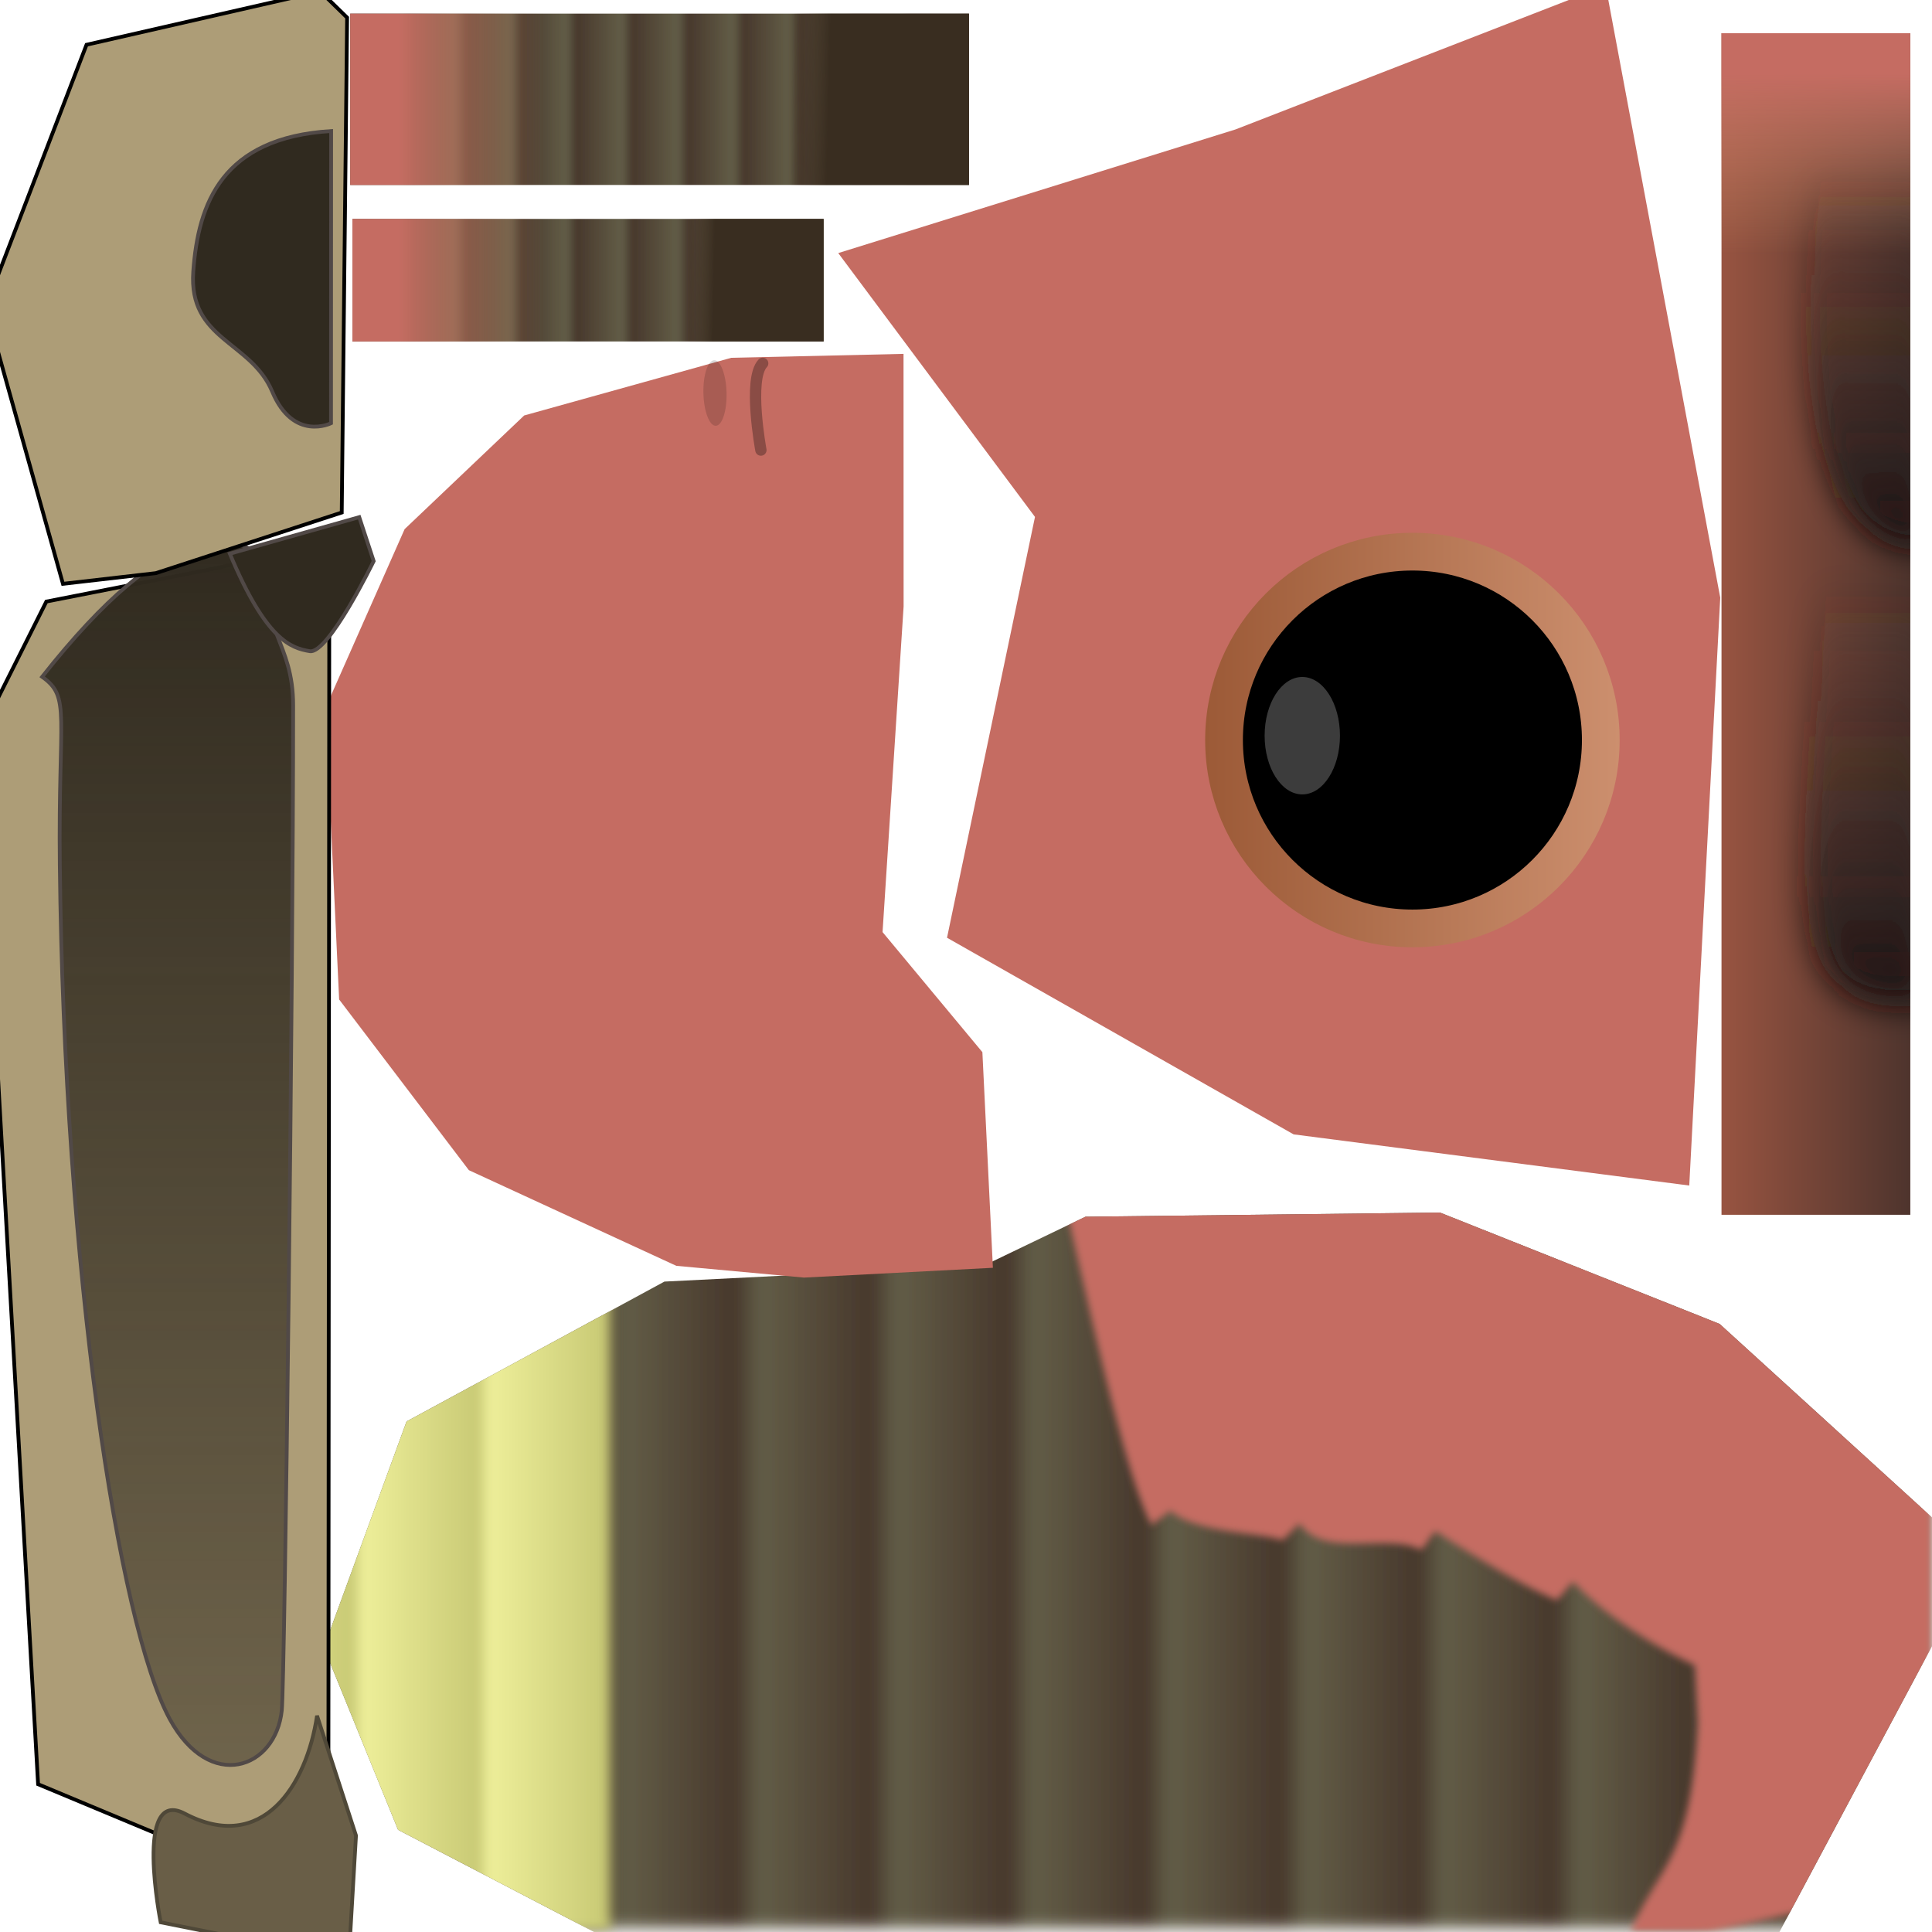
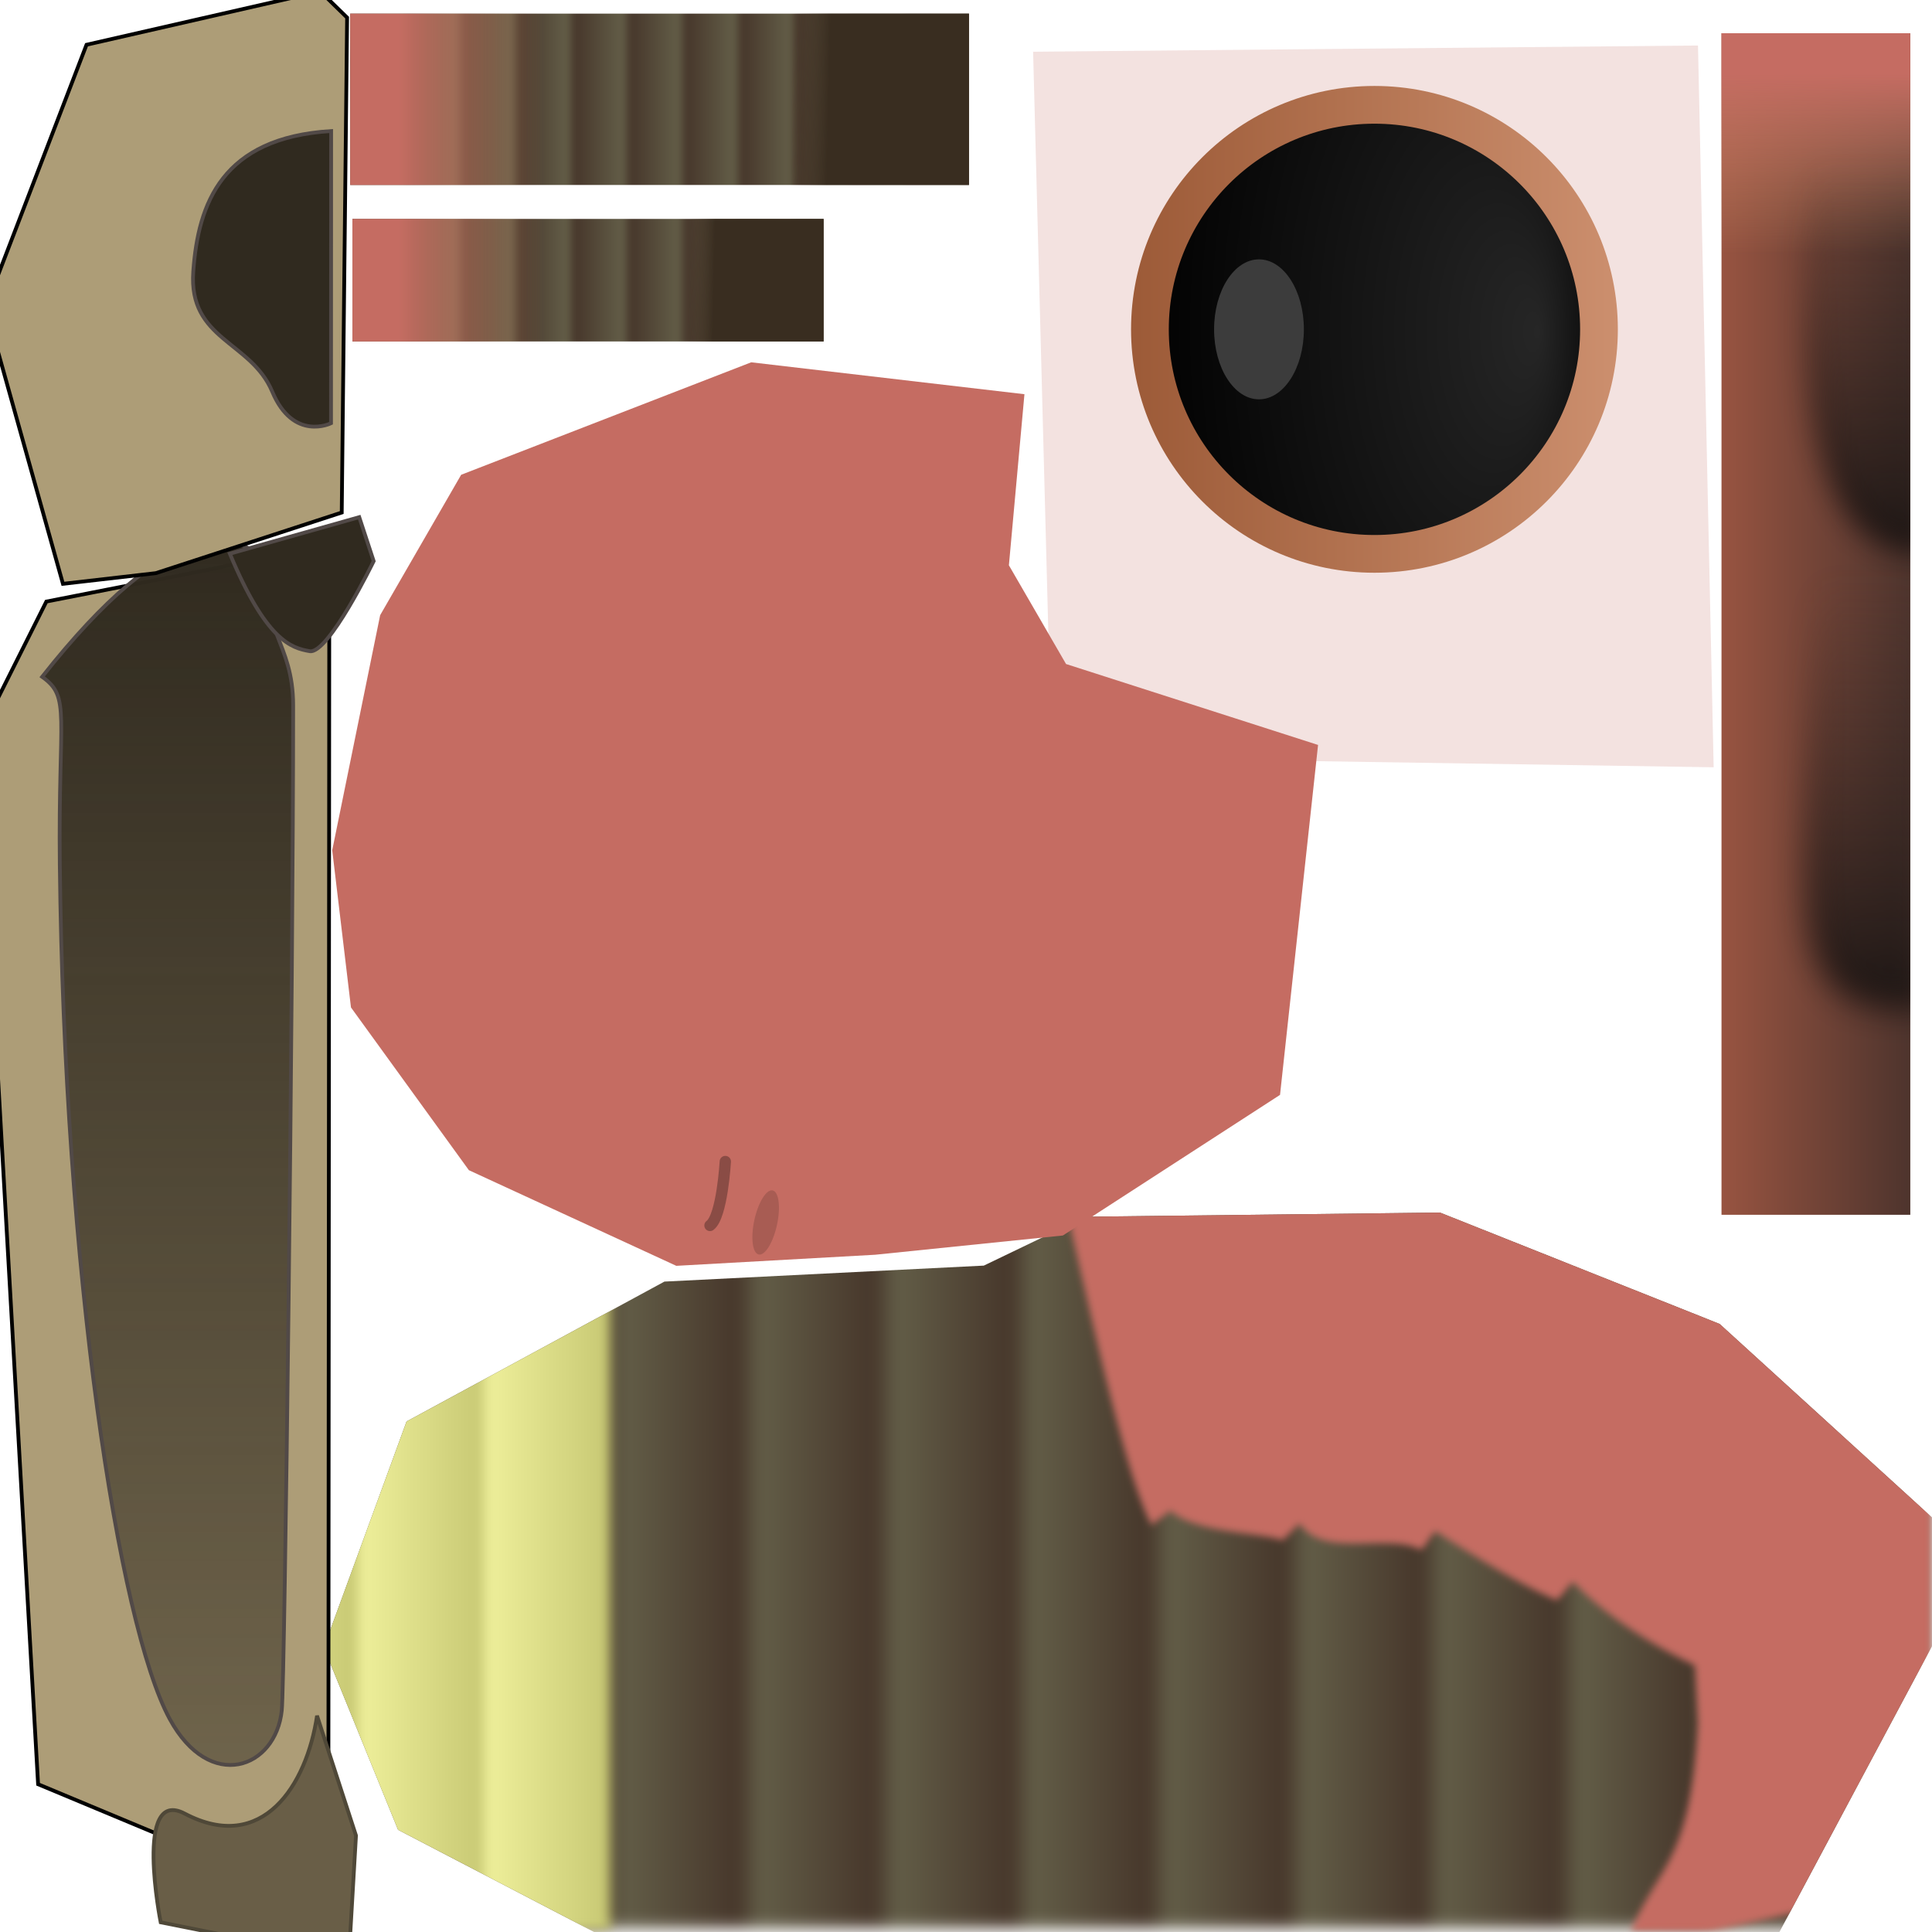
- <svg xmlns="http://www.w3.org/2000/svg" xmlns:xlink="http://www.w3.org/1999/xlink" width="512" height="512" id="svg2" version="1.1" enable-background="new">
+ <svg xmlns="http://www.w3.org/2000/svg" xmlns:xlink="http://www.w3.org/1999/xlink" width="512" height="512" id="svg2" version="1.1" style="display:inline;enable-background:new">
  <defs id="defs4">
+     <linearGradient id="linearGradient3798">
+       <stop style="stop-color:#262626;stop-opacity:1;" offset="0" id="stop3800" />
+       <stop style="stop-color:#000000;stop-opacity:1;" offset="1" id="stop3802" />
+     </linearGradient>
    <linearGradient id="linearGradient4350">
      <stop style="stop-color:#985441;stop-opacity:1;" offset="0" id="stop4352" />
      <stop style="stop-color:#4e342d;stop-opacity:1;" offset="1" id="stop4354" />
    </linearGradient>
    <linearGradient id="linearGradient4310">
      <stop style="stop-color:#1e1715;stop-opacity:1;" offset="0" id="stop4312" />
      <stop style="stop-color:#382a26;stop-opacity:0;" offset="1" id="stop4314" />
    </linearGradient>
    <linearGradient id="linearGradient4302">
      <stop style="stop-color:#000000;stop-opacity:1;" offset="0" id="stop4304" />
      <stop style="stop-color:#000000;stop-opacity:0;" offset="1" id="stop4306" />
    </linearGradient>
    <linearGradient id="linearGradient4294">
      <stop style="stop-color:#000000;stop-opacity:1;" offset="0" id="stop4296" />
      <stop style="stop-color:#000000;stop-opacity:0;" offset="1" id="stop4298" />
    </linearGradient>
    <linearGradient id="linearGradient4251">
      <stop style="stop-color:#302a1f;stop-opacity:1;" offset="0" id="stop4253" />
      <stop style="stop-color:#302a1f;stop-opacity:0.5" offset="1" id="stop4255" />
    </linearGradient>
    <linearGradient id="linearGradient4045">
      <stop style="stop-color:#c7c873;stop-opacity:1;" offset="0" id="stop4047" />
      <stop style="stop-color:#eff09b;stop-opacity:1;" offset="1" id="stop4049" />
    </linearGradient>
    <linearGradient id="linearGradient4025">
      <stop id="stop4027" offset="0" style="stop-color:#392d20;stop-opacity:1;" />
      <stop id="stop4029" offset="1" style="stop-color:#443526;stop-opacity:0;" />
    </linearGradient>
    <linearGradient id="linearGradient3999">
      <stop style="stop-color:#443328;stop-opacity:1;" offset="0" id="stop4001" />
      <stop style="stop-color:#65614a;stop-opacity:1;" offset="1" id="stop4003" />
    </linearGradient>
    <linearGradient id="linearGradient3945">
      <stop style="stop-color:#c56c62;stop-opacity:1;" offset="0" id="stop3947" />
      <stop style="stop-color:#c58862;stop-opacity:0;" offset="1" id="stop3949" />
    </linearGradient>
    <linearGradient id="linearGradient3926">
      <stop style="stop-color:#c56c62;stop-opacity:1;" offset="0" id="stop3928" />
      <stop style="stop-color:#c58862;stop-opacity:0;" offset="1" id="stop3930" />
    </linearGradient>
    <linearGradient id="linearGradient3819">
      <stop style="stop-color:#302844;stop-opacity:1;" offset="0" id="stop3821" />
      <stop style="stop-color:#4f4270;stop-opacity:0.667;" offset="1" id="stop3823" />
    </linearGradient>
    <linearGradient id="linearGradient3811">
      <stop style="stop-color:#9c5a37;stop-opacity:1;" offset="0" id="stop3813" />
      <stop style="stop-color:#cc8f6e;stop-opacity:1;" offset="1" id="stop3815" />
    </linearGradient>
    <clipPath clipPathUnits="userSpaceOnUse" id="clipPath3749">
      <path id="path3751" d="m 239.443,93.782 -45.65,1.039 -54.882,15.283 -31.68,30.118 -20.987,47.409 3.631,77.244 34.381,45.236 54.97,25.346 33.85,3.118 50.055,-2.598 -2.789,-57.142 -26.456,-31.819 5.579,-86.291 -0.022,-66.945 z" style="fill:#f28035;fill-opacity:1;stroke:#000000;stroke-width:1px;stroke-linecap:butt;stroke-linejoin:miter;stroke-opacity:1" />
    </clipPath>
    <clipPath clipPathUnits="userSpaceOnUse" id="clipPath3770">
      <path style="fill:#543f39;fill-opacity:1;stroke:none" d="m 107.745,376.698 -21.916,59.911 19.659,48.313 63.403,33.042 171.734,10.85 124.505,-4.747 59.13,-110.773 -68.532,-62.437 -74.098,-29.511 -93.976,1.099 -26.935,12.955 -84.64,4.233 -68.334,37.065 z" id="path3772" />
    </clipPath>
-     <linearGradient xlink:href="#linearGradient3811" id="linearGradient3817" x1="312.168" y1="138.711" x2="422.018" y2="138.711" gradientUnits="userSpaceOnUse" />
+     <linearGradient xlink:href="#linearGradient3811" id="linearGradient3817" x1="312.168" y1="138.711" x2="421.213" y2="138.711" gradientUnits="userSpaceOnUse" />
    <clipPath clipPathUnits="userSpaceOnUse" id="clipPath3922">
      <path id="path3924" style="color:#000000;fill:#302844;fill-opacity:1;fill-rule:nonzero;stroke:#000000;stroke-width:1px;stroke-linecap:butt;stroke-linejoin:miter;stroke-miterlimit:4;stroke-opacity:1;stroke-dashoffset:0;marker:none;visibility:visible;display:inline;overflow:visible;enable-background:accumulate" d="m 93.394,58.014 124.875,0 0,32.476 -124.875,0 0,-32.476 z m -0.589,-54.402 163.989,0 0,45.406 -163.989,0 0,-45.406 z" />
    </clipPath>
    <linearGradient xlink:href="#linearGradient3926" id="linearGradient3932" x1="100.018" y1="44.24" x2="122.341" y2="44.24" gradientUnits="userSpaceOnUse" gradientTransform="matrix(1.716245,0,0,1,-66.01984,0)" />
    <clipPath clipPathUnits="userSpaceOnUse" id="clipPath3939">
      <rect style="color:#000000;fill:#7c5433;fill-opacity:1;fill-rule:nonzero;stroke:none;stroke-width:1px;marker:none;visibility:visible;display:inline;overflow:visible;enable-background:accumulate" id="rect3941" width="50.034" height="313.12" x="456.217" y="8.806" />
    </clipPath>
    <linearGradient xlink:href="#linearGradient3945" id="linearGradient3951" x1="482.739" y1="19.642" x2="482.739" y2="31.358" gradientUnits="userSpaceOnUse" gradientTransform="matrix(1,0,0,4.08345,0,-60.66626)" />
    <linearGradient xlink:href="#linearGradient3999" id="linearGradient4005" x1="92.305" y1="47.051" x2="107.061" y2="47.051" gradientUnits="userSpaceOnUse" spreadMethod="repeat" />
-     <filter id="filter4007">
+     <filter id="filter4007" color-interpolation-filters="sRGB">
      <feGaussianBlur stdDeviation="1.077" id="feGaussianBlur4009" />
    </filter>
    <linearGradient xlink:href="#linearGradient4025" id="linearGradient4019" x1="219.615" y1="26.464" x2="209.643" y2="26.218" gradientUnits="userSpaceOnUse" />
    <linearGradient xlink:href="#linearGradient4025" id="linearGradient4023" gradientUnits="userSpaceOnUse" x1="219.615" y1="26.464" x2="209.643" y2="26.218" gradientTransform="matrix(0.6746441,0,0,0.854652,40.98042,55.16155)" />
    <linearGradient xlink:href="#linearGradient3999" id="linearGradient4037" x1="524.26" y1="425.08" x2="488.049" y2="425.08" gradientUnits="userSpaceOnUse" spreadMethod="repeat" />
-     <filter id="filter4039">
+     <filter id="filter4039" color-interpolation-filters="sRGB">
      <feGaussianBlur stdDeviation="2.604" id="feGaussianBlur4041" />
    </filter>
    <linearGradient xlink:href="#linearGradient4045" id="linearGradient4051" x1="194.958" y1="432.728" x2="161.46" y2="432.728" gradientUnits="userSpaceOnUse" spreadMethod="repeat" gradientTransform="translate(-33.1636,0)" />
-     <filter id="filter4065">
+     <filter id="filter4065" color-interpolation-filters="sRGB">
      <feGaussianBlur stdDeviation="1.572" id="feGaussianBlur4067" />
    </filter>
    <linearGradient id="linearGradient3819-3">
      <stop style="stop-color:#302844;stop-opacity:1;" offset="0" id="stop3821-0" />
      <stop style="stop-color:#4f4270;stop-opacity:0.667;" offset="1" id="stop3823-6" />
    </linearGradient>
    <linearGradient gradientTransform="translate(-10.66863,-142.9588)" y2="468.242" x2="44.43" y1="142.959" x1="44.43" gradientUnits="userSpaceOnUse" id="linearGradient4165" xlink:href="#linearGradient3819-3" />
    <linearGradient id="linearGradient3819-6">
      <stop style="stop-color:#302844;stop-opacity:1;" offset="0" id="stop3821-8" />
      <stop style="stop-color:#4f4270;stop-opacity:0.667;" offset="1" id="stop3823-1" />
    </linearGradient>
    <linearGradient gradientTransform="translate(-10.66863,-142.9588)" y2="468.242" x2="44.43" y1="142.959" x1="44.43" gradientUnits="userSpaceOnUse" id="linearGradient4202" xlink:href="#linearGradient3819-6" />
    <linearGradient xlink:href="#linearGradient4251" id="linearGradient4257" x1="53.006" y1="143.057" x2="53.006" y2="466.987" gradientUnits="userSpaceOnUse" />
-     <filter id="filter4265">
+     <filter id="filter4265" color-interpolation-filters="sRGB">
      <feGaussianBlur stdDeviation="0.955" id="feGaussianBlur4267" />
    </filter>
    <linearGradient xlink:href="#linearGradient4294" id="linearGradient4300" x1="478.812" y1="258.886" x2="478.812" y2="114.429" gradientUnits="userSpaceOnUse" gradientTransform="matrix(1,0,0,0.7884084,0,62.2835)" />
    <linearGradient xlink:href="#linearGradient4302" id="linearGradient4308" x1="479.034" y1="133.041" x2="479.034" y2="-0.735" gradientUnits="userSpaceOnUse" gradientTransform="matrix(1,0,0,0.7643364,0,43.83852)" />
    <linearGradient xlink:href="#linearGradient4310" id="linearGradient4316" x1="478.812" y1="258.675" x2="478.812" y2="144.783" gradientUnits="userSpaceOnUse" gradientTransform="translate(0,7.716929)" />
    <linearGradient xlink:href="#linearGradient4310" id="linearGradient4324" x1="479.034" y1="132.805" x2="479.034" y2="30.556" gradientUnits="userSpaceOnUse" gradientTransform="translate(0,12.72124)" />
-     <filter id="filter4326" x="-0.166" width="1.332" y="-0.094" height="1.188">
+     <filter id="filter4326" x="-0.166" width="1.332" y="-0.094" height="1.188" color-interpolation-filters="sRGB">
      <feGaussianBlur stdDeviation="3.951" id="feGaussianBlur4328" />
    </filter>
-     <filter id="filter4346" x="-0.164" width="1.328" y="-0.096" height="1.192">
+     <filter id="filter4346" x="-0.164" width="1.328" y="-0.096" height="1.192" color-interpolation-filters="sRGB">
      <feGaussianBlur stdDeviation="4.496" id="feGaussianBlur4348" />
    </filter>
    <linearGradient xlink:href="#linearGradient4350" id="linearGradient4356" x1="456.217" y1="165.366" x2="506.251" y2="165.366" gradientUnits="userSpaceOnUse" />
-     <filter id="filter4359">
-       <feBlend mode="multiply" in2="BackgroundImage" id="feBlend4361" />
-     </filter>
+     <radialGradient xlink:href="#linearGradient3798" id="radialGradient3804" cx="367.093" cy="138.711" fx="403.708" fy="139.002" r="54.12" gradientUnits="userSpaceOnUse" gradientTransform="matrix(0.9999998,2.9351917e-7,-6.2436427e-7,2.106402,1.5822814e-4,-153.4701)" />
  </defs>
  <g id="layer2" style="display:inline">
+     <path style="opacity:0.2;fill:#c56c62;fill-opacity:1;stroke:none" d="m 449.985,12.061 -176.199,1.651 4.9,186.931 175.45,2.694 -4.151,-191.276 z" id="path3617" />
    <g id="g3936" clip-path="url(#clipPath3939)">
      <rect style="color:#000000;fill:url(#linearGradient4356);fill-opacity:1;fill-rule:nonzero;stroke:none;stroke-width:1px;marker:none;visibility:visible;display:inline;overflow:visible;enable-background:accumulate" id="rect3934" width="50.034" height="313.12" x="456.217" y="8.806" />
      <rect style="color:#000000;fill:url(#linearGradient3951);fill-opacity:1;fill-rule:nonzero;stroke:none;stroke-width:10;marker:none;visibility:visible;display:inline;overflow:visible;enable-background:accumulate" id="rect3943" width="56.75" height="97.096" x="453.486" y="-28.873" />
      <path style="fill:url(#linearGradient4324);fill-opacity:1;stroke:url(#linearGradient4308);stroke-width:2;stroke-linecap:butt;stroke-linejoin:miter;stroke-miterlimit:4;stroke-opacity:1;stroke-dasharray:none;filter:url(#filter4326)" d="m 482.212,44.041 c -4.12,36.534 -5.698,101.201 26.65,100.718 l 28.242,-1.133 -3.989,-99.829 -50.903,0.244 z" id="path4269" />
      <path style="color:#000000;fill:url(#linearGradient4316);fill-opacity:1;stroke:url(#linearGradient4300);stroke-width:2;stroke-linecap:butt;stroke-linejoin:miter;stroke-miterlimit:4;stroke-opacity:1;stroke-dasharray:none;stroke-dashoffset:0;marker:none;visibility:visible;display:inline;overflow:visible;filter:url(#filter4346);enable-background:accumulate" d="m 482.942,153.289 c -1.972,80.365 -13.873,116.612 26.847,111.91 l 35.818,0.682 -2.148,-112.593 -60.517,0 z" id="path4271" />
    </g>
    <g id="g3918" clip-path="url(#clipPath3922)">
      <path id="path3916" style="color:#000000;fill:url(#linearGradient4005);fill-opacity:1;fill-rule:nonzero;stroke:#000000;stroke-width:1px;stroke-linecap:butt;stroke-linejoin:miter;stroke-miterlimit:4;stroke-opacity:1;stroke-dashoffset:0;marker:none;visibility:visible;display:inline;overflow:visible;filter:url(#filter4007);enable-background:accumulate" d="m 55.679,-16.288 230.483,0 0,125.733 -230.483,0 0,-125.733 z" />
      <rect style="color:#000000;fill:url(#linearGradient3932);fill-opacity:1;fill-rule:nonzero;stroke:none;stroke-width:10;marker:none;visibility:visible;display:inline;overflow:visible;enable-background:accumulate" id="rect3903" width="51.756" height="98.508" x="92.175" y="-5.696" />
      <rect style="color:#000000;fill:url(#linearGradient4019);fill-opacity:1;fill-rule:nonzero;stroke:none;stroke-width:10;marker:none;visibility:visible;display:inline;overflow:visible;enable-background:accumulate" id="rect4011" width="53.585" height="52.218" x="209.643" y="0.109" />
      <rect y="55.255" x="182.415" height="44.628" width="36.151" id="rect4021" style="color:#000000;fill:url(#linearGradient4023);fill-opacity:1;fill-rule:nonzero;stroke:none;stroke-width:10;marker:none;visibility:visible;display:inline;overflow:visible;enable-background:accumulate" />
    </g>
    <g id="g3767" clip-path="url(#clipPath3770)">
      <path style="fill:url(#linearGradient4037);fill-opacity:1;stroke:none;filter:url(#filter4039)" d="m 86.421,362.312 -27.061,71.387 23.967,86.377 67.587,31.885 188.316,8.006 143.66,-18.538 69.513,-139.743 -88.678,-64.256 -75.524,-33.381 -99.865,3.48 -36.481,3.761 -80.673,0.099 -84.761,50.921 z" id="path3765" />
      <path style="color:#000000;fill:#c56c62;fill-opacity:1;fill-rule:nonzero;stroke:none;stroke-width:10;marker:none;visibility:visible;display:inline;overflow:visible;filter:url(#filter4265);enable-background:accumulate" d="m 280.137,310.182 c 7.57,31.504 17.837,81.41 25.163,94.08 1.155,-1.609 3.571,-2.365 4.726,-3.974 6.879,6.084 23.477,5.759 29.939,7.915 1.312,-1.477 3.106,-3.007 4.417,-4.484 6.386,9.523 23.259,2.409 32.22,7.01 1.964,-1.937 1.889,-2.963 3.853,-4.901 12.477,8.069 24.735,15.321 32.16,18.245 1.851,-1.926 2.387,-2.959 4.239,-4.885 9.762,10.264 24.267,18.525 32.364,22.153 l 0.798,15.386 c -2.256,41.005 -12.523,37.422 -19.555,60.143 l 54.534,-11.972 61.416,-81.875 -130.538,-113.582 -135.737,0.741 z" id="path3784" />
      <rect style="color:#000000;fill:url(#linearGradient4051);fill-opacity:1;fill-rule:nonzero;stroke:none;stroke-width:10;marker:none;visibility:visible;display:inline;overflow:visible;filter:url(#filter4065);enable-background:accumulate" id="rect4043" width="130.857" height="259.011" x="30.938" y="303.222" />
    </g>
-     <path style="color:#000000;fill:#c56c62;fill-opacity:1;fill-rule:nonzero;stroke:none;stroke-width:1px;marker:none;visibility:visible;display:inline;overflow:visible;enable-background:accumulate" d="m 239.443,93.782 -45.65,1.039 -54.882,15.283 -31.68,30.118 -20.987,47.409 3.631,77.244 34.381,45.236 54.97,25.346 33.85,3.118 50.055,-2.598 -2.789,-57.142 -26.456,-31.819 5.579,-86.291 -0.022,-66.945 z" id="path3623" />
+     <path style="color:#000000;fill:#c56c62;fill-opacity:1;fill-rule:nonzero;stroke:none;stroke-width:1px;marker:none;visibility:visible;display:inline;overflow:visible;enable-background:accumulate" d="m 271.485,104.469 -72.409,-8.455 -76.863,29.805 -21.467,37.204 -12.703,62.305 4.968,41.653 31.247,43.132 54.97,25.346 52.698,-2.939 49.749,-5.101 57.546,-37.265 10.079,-92.736 -66.788,-21.446 -15.144,-26.162 4.12,-45.343 z" id="path3623" />
    <path style="fill:#ad9d77;fill-opacity:1;stroke:#000000;stroke-width:1px;stroke-linecap:butt;stroke-linejoin:miter;stroke-opacity:1" d="M 57.583,150.514 87.27,143.427 87.005,504.939 10.095,472.837 -5.645,195.207 l 17.932,-35.787 45.296,-8.906 z" id="path3627" />
-     <path style="fill:#c56c62;fill-opacity:1;stroke:none" d="m 425.511,-3.796 -98.096,38.102 -105.269,32.764 52.136,69.921 -23.312,111.52 91.853,52.11 104.848,13.559 8.213,-155.787 -30.374,-162.189 z" id="path3617" />
    <path style="color:#000000;fill:url(#linearGradient4257);fill-opacity:1;fill-rule:nonzero;stroke:#514947;stroke-width:1px;stroke-linecap:butt;stroke-linejoin:miter;stroke-miterlimit:4;stroke-opacity:1;stroke-dasharray:none;stroke-dashoffset:0;marker:none;visibility:visible;display:inline;overflow:visible;enable-background:accumulate" d="m 72.037,150.218 c -3.653,16.866 5.654,19.595 5.654,36.759 0,73.474 -2.211,258.599 -3.019,266.312 -1.616,15.425 -19.054,21.834 -29.688,2.268 C 31.325,430.423 17.025,336.096 15.85,229.21 15.408,189.045 18.831,184.788 11.169,179.359 44.872,136.689 62.629,139.477 72.037,150.218 z" id="path3625" />
    <path style="color:#000000;fill:#302a1f;fill-opacity:1;fill-rule:nonzero;stroke:#514947;stroke-width:1px;stroke-linecap:butt;stroke-linejoin:miter;stroke-miterlimit:4;stroke-opacity:1;stroke-dasharray:none;stroke-dashoffset:0;marker:none;visibility:visible;display:inline;overflow:visible;enable-background:accumulate" d="m 60.912,146.737 c 9.6,22.988 16.259,25.014 21.183,25.836 4.924,0.822 16.933,-23.869 16.933,-23.869 l -3.826,-11.655 -34.29,9.688 z" id="path3643" />
    <path style="fill:#ad9d77;fill-opacity:1;stroke:#000000;stroke-width:1px;stroke-linecap:butt;stroke-linejoin:miter;stroke-opacity:1" d="M 84.864,-2.287 22.93,11.861 -3.808,81.477 16.683,154.717 41.295,151.888 90.563,135.823 91.987,4.658 84.864,-2.287 z" id="path3733" />
    <path style="color:#000000;fill:#302a1f;fill-opacity:1;fill-rule:nonzero;stroke:#514947;stroke-width:1px;stroke-linecap:butt;stroke-linejoin:miter;stroke-miterlimit:4;stroke-opacity:1;stroke-dasharray:none;stroke-dashoffset:0;marker:none;visibility:visible;display:inline;overflow:visible;enable-background:accumulate" d="m 87.756,34.725 c -28.917,1.769 -35.256,19.165 -36.542,37.271 -1.286,18.106 15.296,18.387 20.921,31.765 5.625,13.377 15.59,8.4 15.59,8.4 l 0.031,-77.435 z" id="path3735" />
-     <path style="color:#000000;fill:#000000;fill-opacity:1;fill-rule:nonzero;stroke:url(#linearGradient3817);stroke-width:10;stroke-linecap:butt;stroke-linejoin:miter;stroke-miterlimit:4;stroke-opacity:1;stroke-dasharray:none;stroke-dashoffset:0;marker:none;visibility:visible;display:inline;overflow:visible;enable-background:accumulate" id="path3806" d="m 417.018,138.711 a 49.925,49.925 0 1 1 -99.85,0 49.925,49.925 0 1 1 99.85,0 z" transform="translate(7.210392,57.40928)" />
-     <path style="color:#000000;fill:#3c3c3c;fill-opacity:1;fill-rule:nonzero;stroke:none;stroke-width:10;marker:none;visibility:visible;display:inline;overflow:visible;enable-background:accumulate" id="path3809" d="m 402.882,130.843 a 9.983,15.562 0 1 1 -19.966,0 9.983,15.562 0 1 1 19.966,0 z" transform="translate(-47.77706,64.12067)" />
+     <path style="color:#000000;fill:url(#radialGradient3804);fill-opacity:1;fill-rule:nonzero;stroke:url(#linearGradient3817);stroke-width:8.39;stroke-linecap:butt;stroke-linejoin:miter;stroke-miterlimit:4;stroke-opacity:1;stroke-dasharray:none;stroke-dashoffset:0;marker:none;visibility:visible;display:inline;overflow:visible;enable-background:accumulate" id="path3806" d="m 417.018,138.711 a 49.925,49.925 0 1 1 -99.85,0 49.925,49.925 0 1 1 99.85,0 z" transform="matrix(1.191835,0,0,1.191835,-73.27029,-78.04036)" />
+     <path style="color:#000000;fill:#3c3c3c;fill-opacity:1;fill-rule:nonzero;stroke:none;stroke-width:10;marker:none;visibility:visible;display:inline;overflow:visible;enable-background:accumulate" id="path3809" d="m 402.882,130.843 a 9.983,15.562 0 1 1 -19.966,0 9.983,15.562 0 1 1 19.966,0 z" transform="matrix(1.191835,0,0,1.191835,-134.627,-68.66352)" />
    <path style="fill:#695e47;fill-opacity:1;stroke:#4f4838;stroke-width:1px;stroke-linecap:butt;stroke-linejoin:miter;stroke-opacity:1" d="m 84.019,454.686 c -2.743,18.454 -14.459,36.791 -35.054,25.944 -13.563,-7.144 -6.385,28.805 -6.385,28.805 l 49.838,9.971 1.922,-32.972 -10.321,-31.748 z" id="path4259" />
-     <path style="opacity:0.15;color:#000000;fill:#000000;fill-opacity:1;fill-rule:nonzero;stroke:none;stroke-width:4.684;marker:none;visibility:visible;display:inline;overflow:visible;filter:url(#filter3993-0);enable-background:accumulate" id="path4369" d="m 169.093,112.608 a 4.203,8.688 0 1 1 -8.407,0 4.203,8.688 0 1 1 8.407,0 z" transform="matrix(0.7290501,-0.01783777,0.02445982,0.9997008,66.51233,-5.478589)" />
-     <path style="opacity:0.3;fill:none;stroke:#000000;stroke-width:3;stroke-linecap:round;stroke-linejoin:miter;stroke-miterlimit:4;stroke-opacity:1;stroke-dasharray:none" d="m 202.121,96.296 c -3.967,4.178 -0.476,22.976 -0.476,22.976" id="path4371" />
+     <path style="opacity:0.15;color:#000000;fill:#000000;fill-opacity:1;fill-rule:nonzero;stroke:none;stroke-width:4.684;marker:none;visibility:visible;display:inline;overflow:visible;filter:url(#filter3993-0);enable-background:accumulate" id="path4369" d="m 169.093,112.608 a 4.203,8.688 0 1 1 -8.407,0 4.203,8.688 0 1 1 8.407,0 z" transform="matrix(-0.7125452,-0.1552792,0.2129246,-0.9770686,296.4257,459.5967)" />
+     <path style="opacity:0.3;fill:none;stroke:#000000;stroke-width:3;stroke-linecap:round;stroke-linejoin:miter;stroke-miterlimit:4;stroke-opacity:1;stroke-dasharray:none" d="m 188.153,324.757 c 3.234,-2.349 4.063,-16.941 4.063,-16.941" id="path4371" />
  </g>
</svg>
